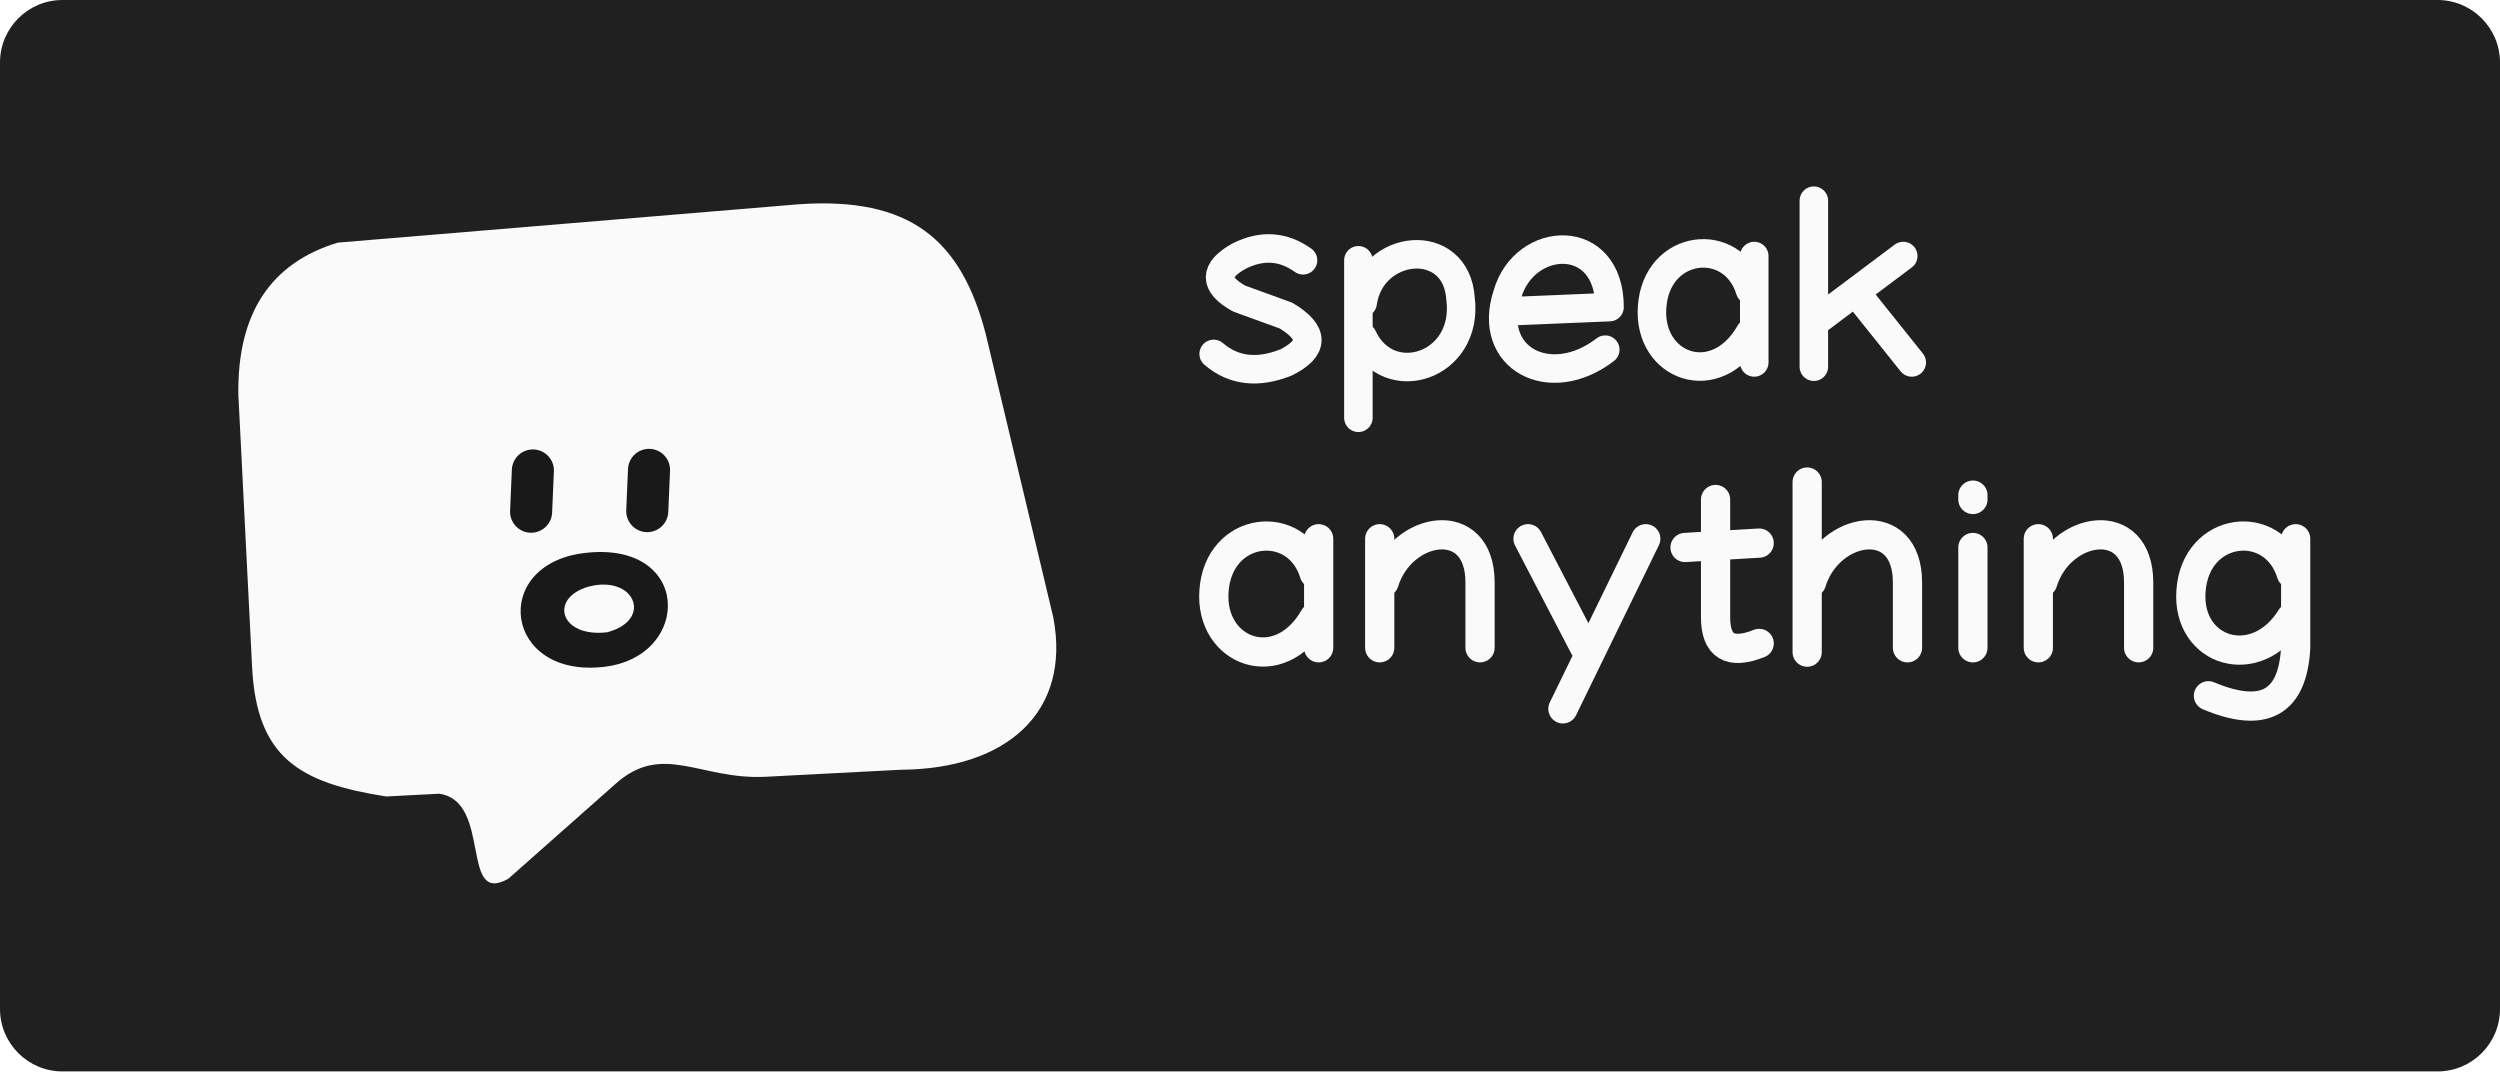
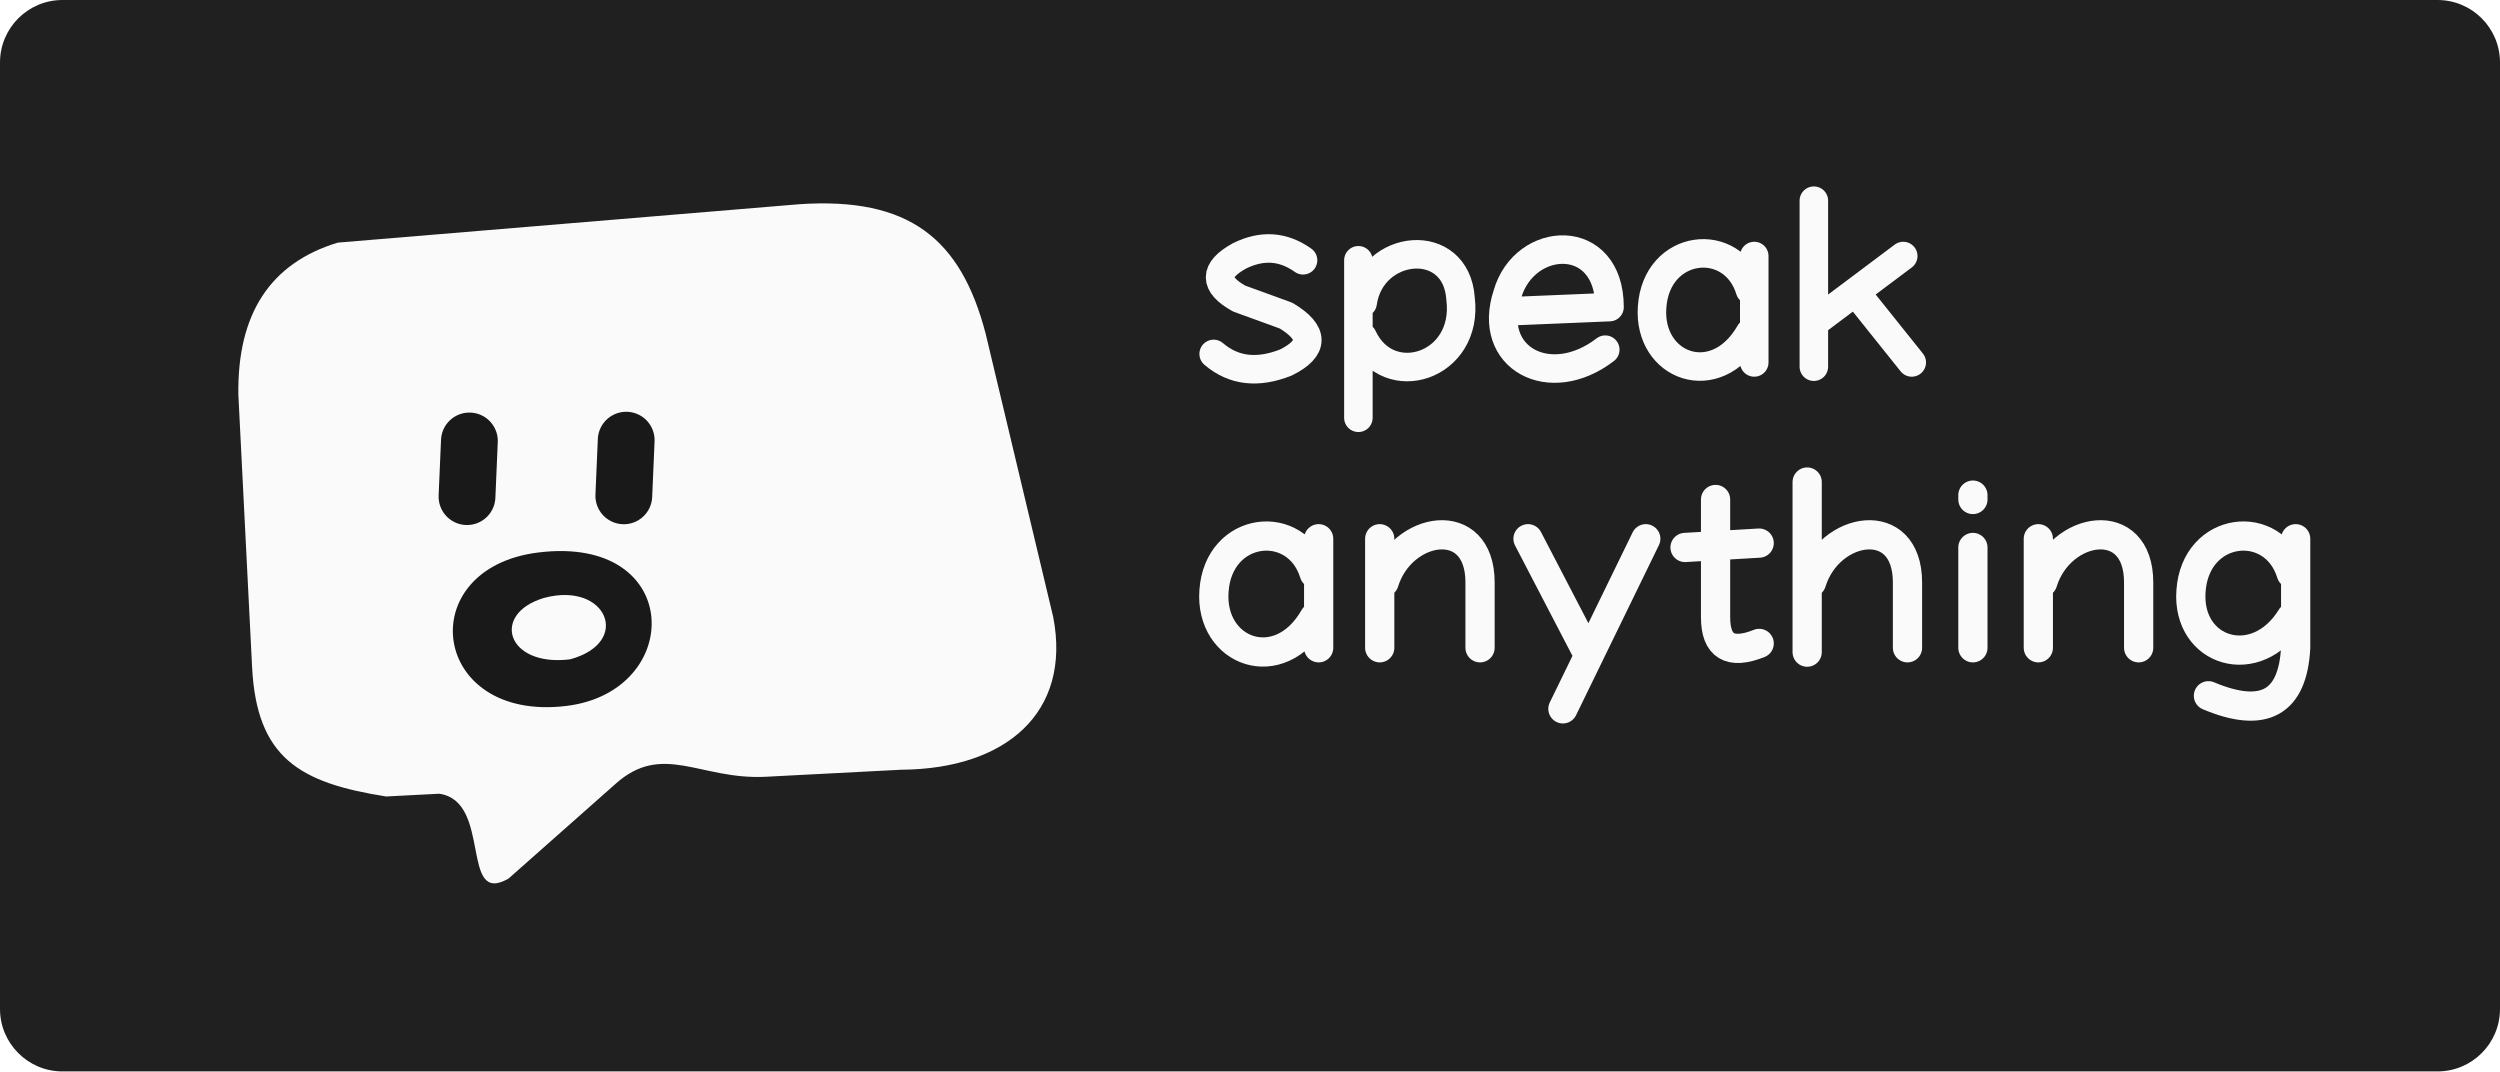
<svg xmlns="http://www.w3.org/2000/svg" width="560" height="240" viewBox="46 100 560 240" role="img" aria-labelledby="title">
  <rect x="46" y="100" width="560" height="240" rx="14" fill="#202020" />
  <g transform="translate(96 139) scale(1.52)" id="little-oh">
    <g transform="rotate(-7 60 54)">
      <path fill="#fafafa" d="M21 0L92 3C109 4 116 12 118 28L123 76C124 92 113 100 97 98L76.12 96.414C66.12 95.609 61.12 88.542 53.12 94.607L35.12 107.957C27.12 111.642 34.12 94.881 26.12 92.617L18 92C5 88 -1 83 0 68L3 23Q5 3 21 0Z" transform="translate(60 47) scale(0.96 0.89) translate(-60 -47)" />
-       <path d="M47 42L46 48M64 44L63 50" fill="none" stroke="#191919" stroke-width="6.2" stroke-linecap="round" stroke-linejoin="round" />
-       <path fill="#191919" d="M53 55C69 55 67 72 54 72C39 72 39 55 53 55Z" />
-       <path fill="#fafafa" d="M53 60C60 59 62 66 55 67C48 67 47 61 53 60Z" />
+       <g transform="translate(-5.95528 -0.73122) translate(55 55.5) scale(1.35) translate(-55 -55.5)">
+         <path d="M47 42L46 48M64 44L63 50" fill="none" stroke="#191919" stroke-width="6.2" stroke-linecap="round" stroke-linejoin="round" />
+         <path fill="#191919" d="M53 55C69 55 67 72 54 72C39 72 39 55 53 55Z" />
+         <path fill="#fafafa" d="M53 60C60 59 62 66 55 67C48 67 47 61 53 60Z" />
+       </g>
    </g>
  </g>
  <g id="speak-anything">
    <g transform="translate(315 144) scale(0.9534884)">
      <g transform="translate(0 0)">
        <path d="M24 15Q17 10 9 14Q0 19 9 24L20 28Q30 34 20 39Q10 43 3 37" fill="none" stroke="#fafafa" stroke-width="6.7" stroke-linecap="round" stroke-linejoin="round" />
      </g>
      <g transform="translate(32 0)">
        <path d="M5 15L5 52M6 25C8 11 28 9 29 24C31 40 12 46 6 33" fill="none" stroke="#fafafa" stroke-width="6.7" stroke-linecap="round" stroke-linejoin="round" />
      </g>
      <g transform="translate(68 0)">
        <path d="M4 27L28 26C28 8 8 9 4 23C-1 38 14 46 27 36" fill="none" stroke="#fafafa" stroke-width="6.7" stroke-linecap="round" stroke-linejoin="round" />
      </g>
      <g transform="translate(103 0)">
        <path d="M27 14L27 39M26 22C22 9 4 11 3 26C2 40 18 46 26 32" fill="none" stroke="#fafafa" stroke-width="6.7" stroke-linecap="round" stroke-linejoin="round" />
      </g>
      <g transform="translate(139 0)">
        <path d="M5 1L5 40M26 14L6 29M16 24L28 39" fill="none" stroke="#fafafa" stroke-width="6.7" stroke-linecap="round" stroke-linejoin="round" />
      </g>
    </g>
    <g transform="translate(315 207) scale(0.9770115)">
      <g transform="translate(0 0)">
        <path d="M27 14L27 39M26 22C22 9 4 11 3 26C2 40 18 46 26 32" fill="none" stroke="#fafafa" stroke-width="6.7" stroke-linecap="round" stroke-linejoin="round" />
      </g>
      <g transform="translate(36 0)">
        <path d="M5 14L5 39M6 24C10 11 28 8 28 24L28 39" fill="none" stroke="#fafafa" stroke-width="6.7" stroke-linecap="round" stroke-linejoin="round" />
      </g>
      <g transform="translate(73 0)">
        <path d="M2 14L15 39M29 14L10 53" fill="none" stroke="#fafafa" stroke-width="6.7" stroke-linecap="round" stroke-linejoin="round" />
      </g>
      <g transform="translate(108 0)">
        <path d="M10 5L10 32Q10 42 20 38M3 16L20 15" fill="none" stroke="#fafafa" stroke-width="6.7" stroke-linecap="round" stroke-linejoin="round" />
      </g>
      <g transform="translate(134 0)">
        <path d="M5 1L5 40M6 24C10 11 28 8 28 24L28 39" fill="none" stroke="#fafafa" stroke-width="6.7" stroke-linecap="round" stroke-linejoin="round" />
      </g>
      <g transform="translate(171 0)">
        <path d="M6 16L6 39M6 4L6 5" fill="none" stroke="#fafafa" stroke-width="6.7" stroke-linecap="round" stroke-linejoin="round" />
      </g>
      <g transform="translate(187 0)">
        <path d="M5 14L5 39M6 24C10 11 28 8 28 24L28 39" fill="none" stroke="#fafafa" stroke-width="6.7" stroke-linecap="round" stroke-linejoin="round" />
      </g>
      <g transform="translate(224 0)">
        <path d="M27 14L27 39Q26 58 7 50M26 22C22 9 4 11 3 26C2 40 18 45 26 32" fill="none" stroke="#fafafa" stroke-width="6.7" stroke-linecap="round" stroke-linejoin="round" />
      </g>
    </g>
  </g>
</svg>
